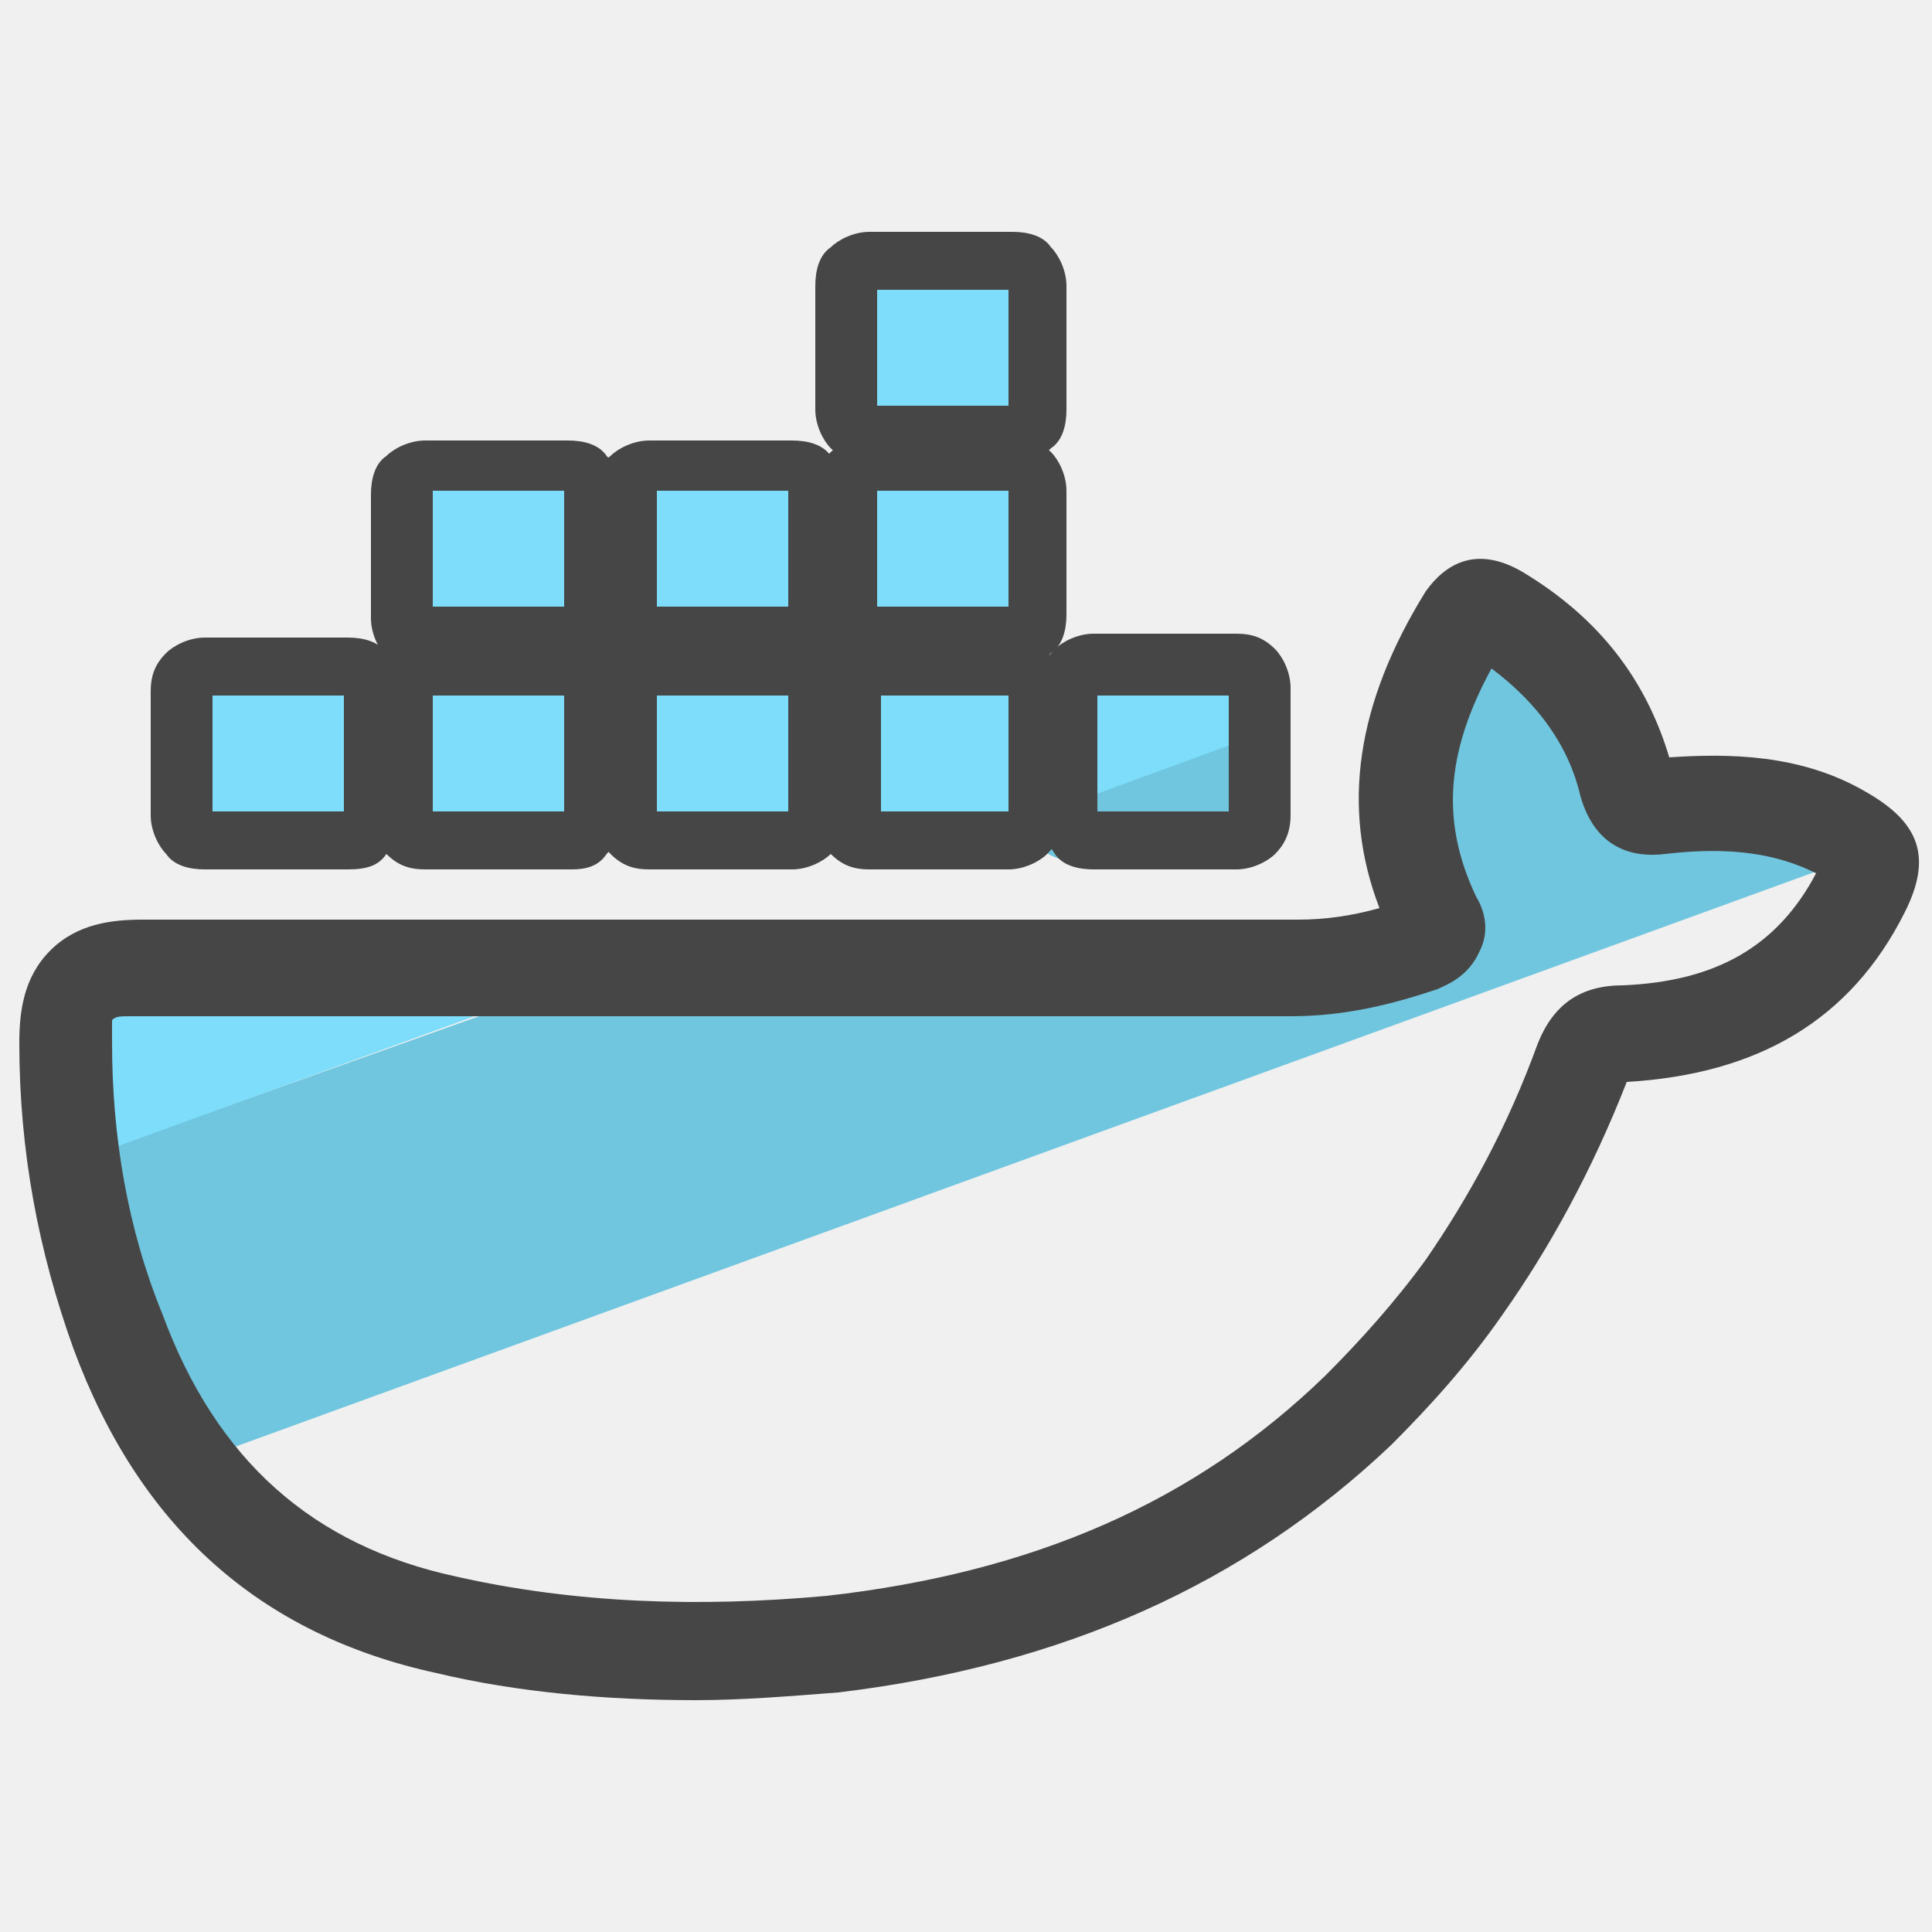
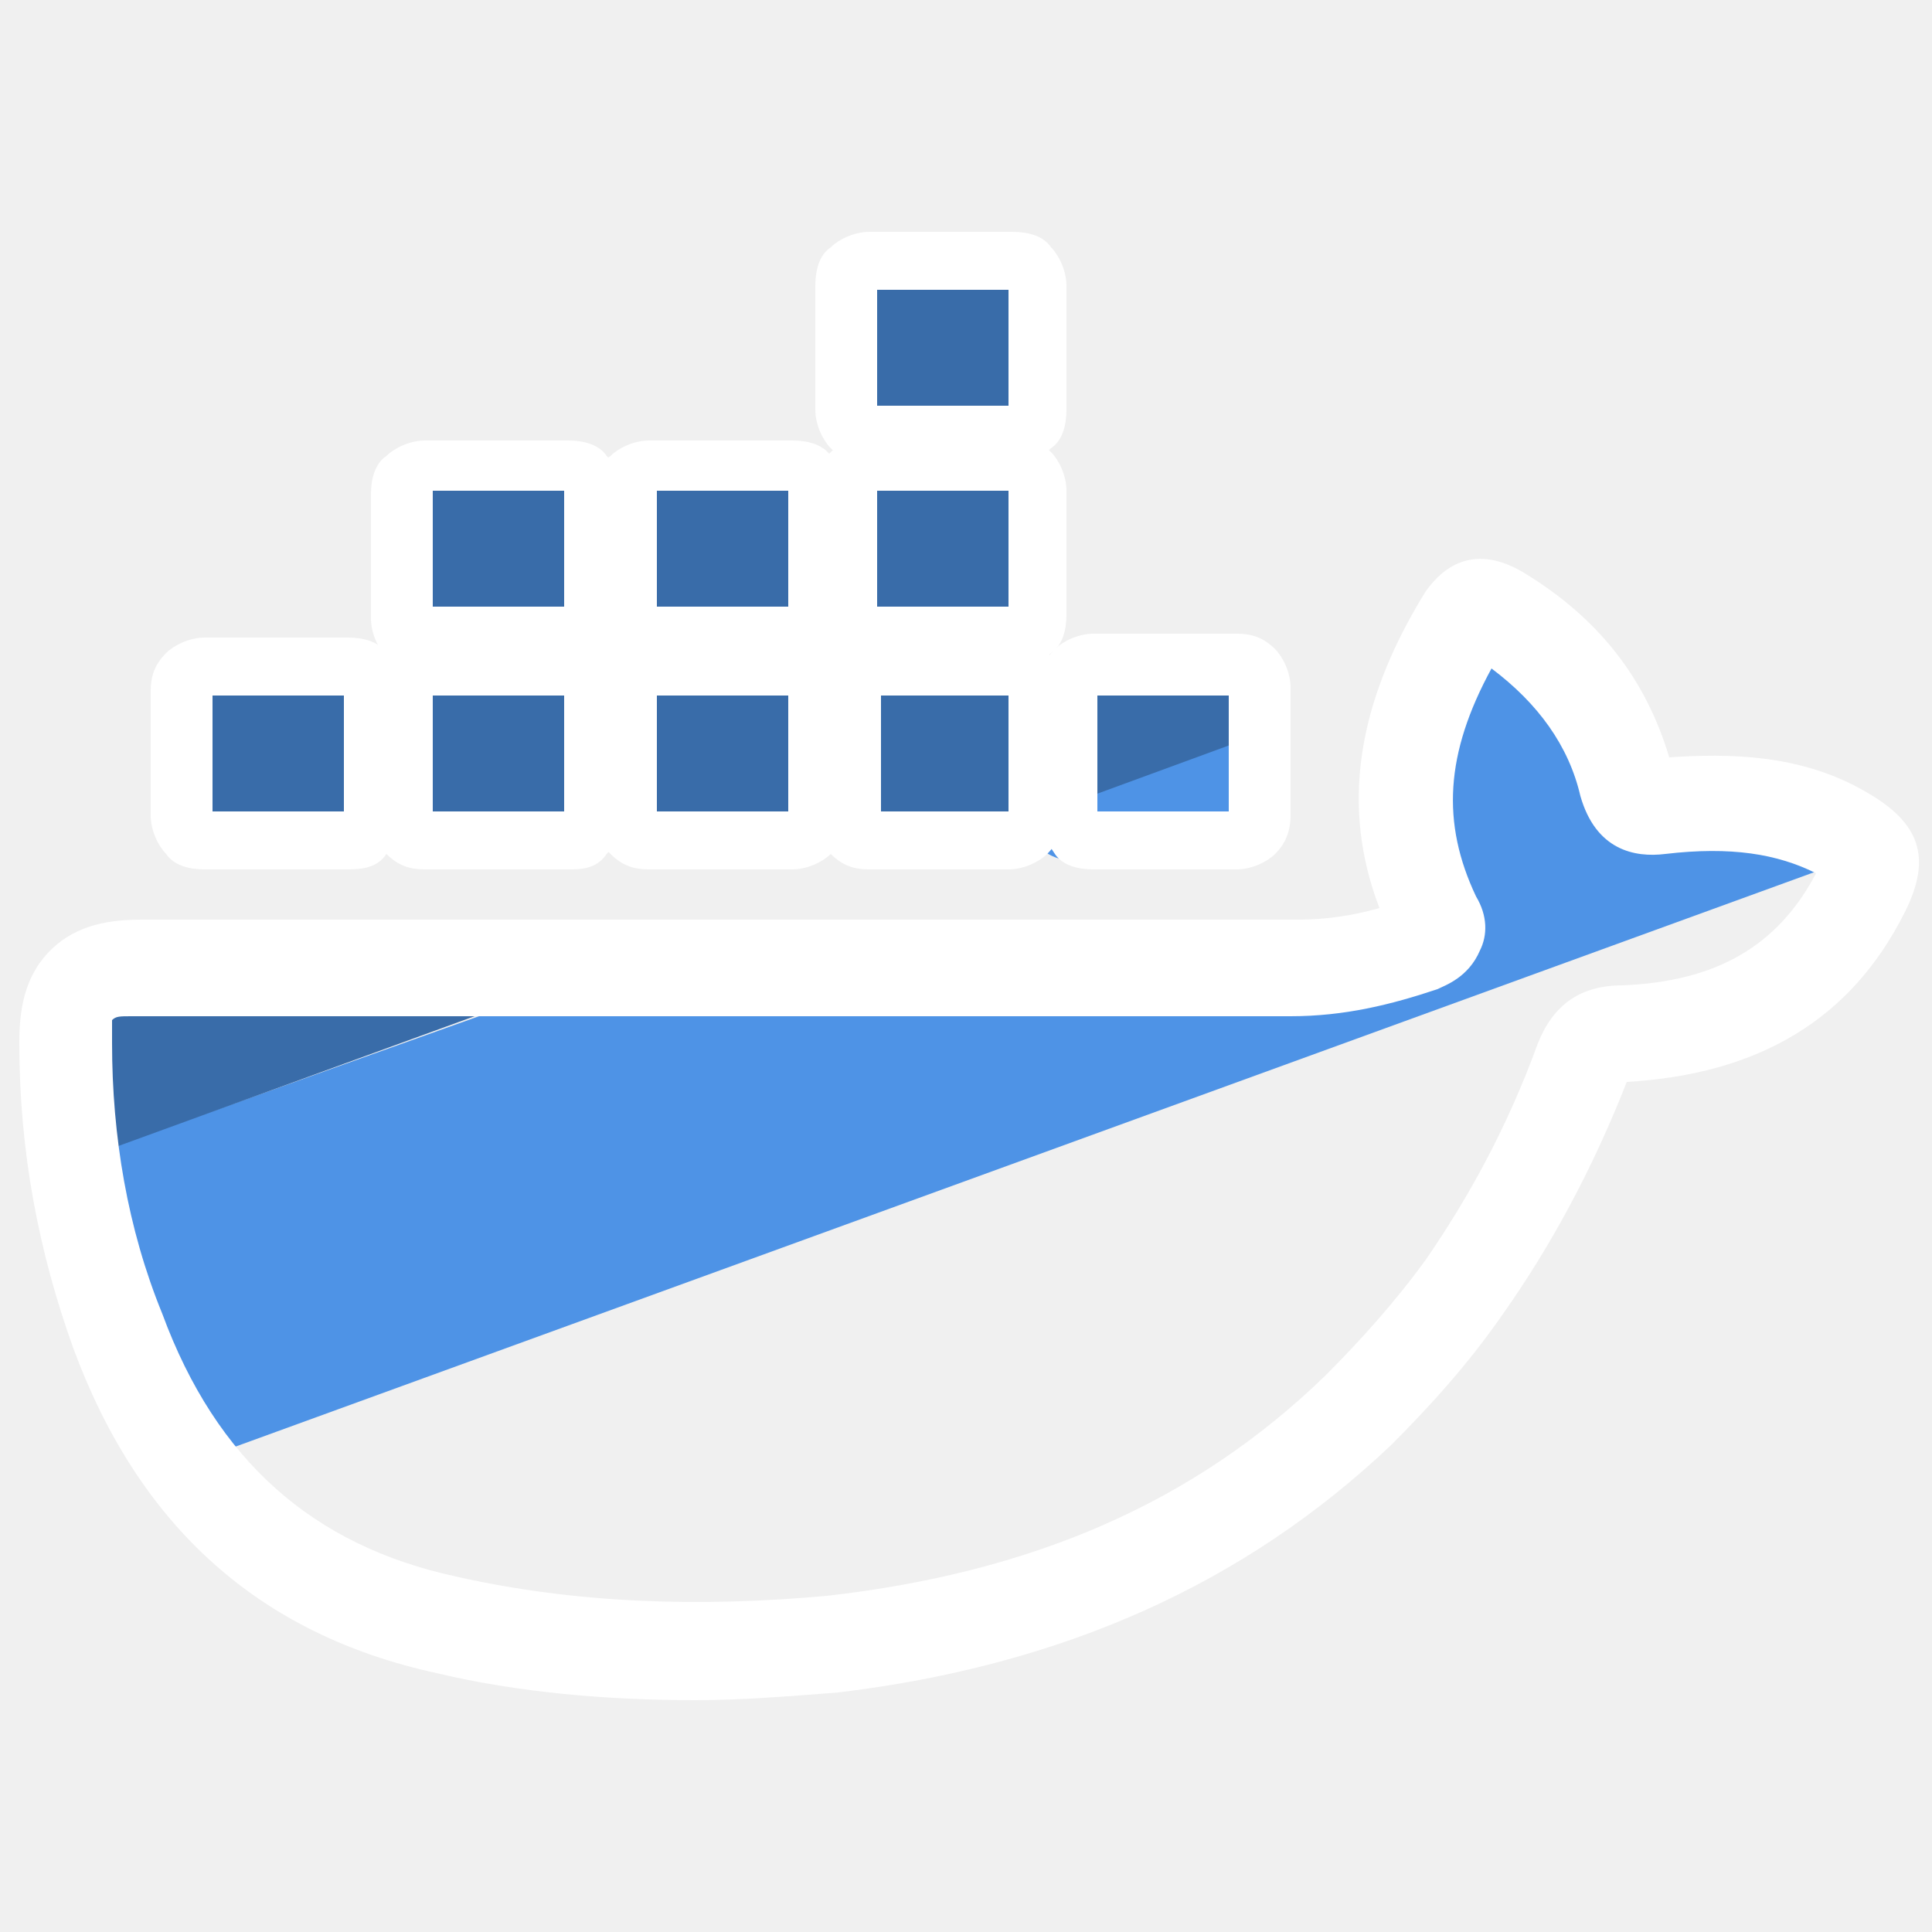
<svg xmlns="http://www.w3.org/2000/svg" id="Layer_1" x="0" y="0" version="1.1" viewBox="0 0 50 50" xml:space="preserve">
-   <style>.st0{fill:#70c6df}.st2{fill:#7dddfa}.st3{fill:#464646}</style>
+   <style>
+         .st0{fill:#4e93e6}.st2{fill:#396ca9}.st3{fill:#FFF}
+     </style>
  <path d="M47.7 22.3l.8-.3c-.1-.1-.2-.1-.3-.2-1.5-.8-3.1-.9-4.8-.7-.5.1-.7-.1-.8-.6-.4-1.8-1.5-3.1-3-4.2l-1.7.7c-1.2 2.2-1.6 4.5-.4 7 .2.4.1.5-.3.7-1.1.4-2.2.6-3.3.6H15.2L2.3 29.9c.2 1.6.6 3.2 1.1 4.7.4 1.2 1 2.2 1.7 3.2l42.6-15.5" class="st0" />
  <path fill="#4a4a4a" d="M38.4 16.2c-.2.3-.3.5-.5.8l1.7-.6c-.1-.1-.3-.2-.4-.3-.4-.2-.6-.3-.8.1z" />
  <path d="M4.1 25.2c-1.5 0-1.9.5-1.9 2 0 .9.1 1.8.2 2.7l12.9-4.7H4.1z" class="st2" />
  <path d="M18 44c-2.3 0-4.6-.2-6.7-.7-4.6-1-7.7-3.8-9.4-8.4C1 32.4.5 29.8.5 27c0-.8.1-1.7.8-2.4.7-.7 1.6-.8 2.4-.8h29.9c.7 0 1.4-.1 2.1-.3-1-2.6-.6-5.3 1.2-8.2.5-.7 1.3-1.2 2.5-.5 2 1.2 3.2 2.8 3.8 4.8 1.5-.1 3.4-.1 5.1.9 1.4.8 1.7 1.7 1 3.1-1.4 2.8-3.8 4.2-7.2 4.4-.9 2.3-2 4.3-3.2 6-.9 1.3-1.9 2.4-2.9 3.4-3.8 3.6-8.5 5.7-14.3 6.4-1.3.1-2.5.2-3.7.2zM2.9 26.4v.6c0 2.4.4 4.8 1.3 7 1.4 3.8 3.9 6 7.6 6.8 3.1.7 6.3.8 9.6.5 5.3-.6 9.5-2.4 12.9-5.7.9-.9 1.8-1.9 2.6-3C38 31 39 29.2 39.8 27c.4-1 1.1-1.5 2.2-1.5 2.4-.1 4-1 5-2.9-1-.5-2.2-.7-3.9-.5-.8.1-1.8-.1-2.2-1.5-.3-1.3-1.1-2.4-2.3-3.3-1.2 2.2-1.3 4-.4 5.9.3.5.3 1 .1 1.4-.3.7-.9.9-1.1 1-1.2.4-2.4.7-3.8.7h-30c-.3 0-.4 0-.5.1z" class="st3" />
  <path d="M22.1 6.8h4.6v4.6h-4.6zm0 4.9h4.6v4.6h-4.6zm0 5.1h4.6v4.6h-4.6zm-5.9 0h4.6v4.6h-4.6zm-5.6 0h4.6v4.6h-4.6zm-5.9.2h4.6v4.6H4.7zm5.9-5h4.6v4.6h-4.6zm5.6.2h4.6v4.6h-4.6zm11.9 5.2h4.3v4.3h-4.3z" class="st2" />
  <path d="M23.6 22.3H26c.4 0 .7-.1 1-.3.2.2.6.3 1 .3h3.4c.4 0 .7-.1.9-.3.2-.2.3-.4.3-.9V19l-9 3.3z" class="st0" />
  <path fill="none" d="M19.1 25.2H34c1.1 0 2.3-.2 3.3-.6.4-.1.5-.3.3-.7-1.2-2.5-.9-4.8.4-7l-22.7 8.3h3.8z" />
  <path d="M22.5 12c-.4 0-.7-.1-1-.4-.2-.2-.4-.6-.4-1V7.4c0-.4.1-.8.4-1 .2-.2.6-.4 1-.4h3.7c.4 0 .8.1 1 .4.2.2.4.6.4 1v3.2c0 .4-.1.8-.4 1-.2.2-.6.4-1 .4h-3.7zm3-1.5h.6v-3h-3.4v3h2.8zm-8.7 6.8c-.4 0-.7-.1-1-.3-.2-.2-.4-.6-.4-1v-3.2c0-.4.1-.8.4-1 .2-.2.6-.4 1-.4h3.7c.4 0 .8.1 1 .4.2.2.4.6.4 1V16c0 .4-.1.8-.4 1-.2.2-.6.4-1 .4h-2.4c-.4-.2-.8-.2-1.3-.1 0-.1 0 0 0 0zm3-1.6h.6v-3H17v3h2.8z" class="st3" />
  <path d="M22.5 17.3c-.2 0-.6 0-1-.4-.3-.2-.4-.6-.4-1v-3.2c0-.4.1-.7.4-1 .2-.2.6-.3 1-.4h3.7c.4 0 .7.1 1 .4.2.2.4.6.4 1v3.2c0 .4-.1.8-.4 1-.2.2-.6.4-1 .4h-2.4c-.4-.1-.8-.1-1.3 0 .1 0 .1 0 0 0zm3-1.6h.6v-3h-3.4v3h2.8zM9 22.5H5.3c-.4 0-.8-.1-1-.4-.2-.2-.4-.6-.4-1v-3.2c0-.4.1-.7.4-1 .2-.2.6-.4 1-.4H9c.4 0 .8.1 1 .4.2.2.4.6.4 1v3.2c0 .4-.1.8-.4 1-.2.3-.5.4-1 .4zM8.3 21h.6v-3H5.5v3h2.8z" class="st3" />
  <path d="M16.8 22.5c-.4 0-.7-.1-1-.4-.2-.2-.4-.6-.4-1v-3.2c0-.4.1-.8.4-1 .2-.2.6-.4 1-.4h3.7c.4 0 .8.1 1 .4.2.2.4.6.4 1v3.2c0 .4-.1.7-.4 1-.2.2-.6.4-1 .4h-3.7zm3-1.5h.6v-3H17v3h2.8z" class="st3" />
  <path d="M22.5 22.5c-.4 0-.7-.1-1-.4-.2-.2-.4-.6-.4-1v-3.2c0-.4.1-.8.4-1s.6-.4 1-.4H26c.2 0 .7 0 1.1.4.3.2.4.6.4 1v3.2c0 .4-.1.7-.4 1-.2.2-.6.4-1 .4h-3.6zm1.6-1.5h2v-3h-3.3v3h1.3z" class="st3" />
  <path d="M28.3 22.5c-.4 0-.8-.1-1-.4s-.4-.6-.4-1v-3.3c0-.4.1-.7.4-1 .2-.2.6-.4 1-.4H32c.4 0 .7.1 1 .4.2.2.4.6.4 1v3.3c0 .5-.2.8-.4 1-.2.2-.6.4-1 .4h-3.7zm.5-1.5h3v-3h-3.4v3h.4zM11 17.3c-.4 0-.7-.1-1-.3-.2-.2-.4-.6-.4-1v-3.2c0-.4.1-.8.4-1 .2-.2.6-.4 1-.4h3.7c.4 0 .8.1 1 .4.2.2.4.6.4 1V16c0 .4-.1.8-.4 1-.2.2-.6.3-1 .4h-2.4c-.4-.2-.8-.2-1.3-.1.1-.1 0 0 0 0zm3-1.6h.6v-3h-3.4v3H14z" class="st3" />
  <path d="M14.8 22.5H11c-.4 0-.7-.1-1-.4-.2-.2-.4-.6-.4-1v-3.3c0-.4.1-.7.4-1s.6-.3 1-.4h3.7c.4 0 .8.1 1 .4.2.2.4.6.4 1v3.3c0 .4-.1.7-.4 1-.2.3-.5.4-.9.4zM12.4 21h2.2v-3h-3.4v3h1.2zm.6-3.7z" class="st3" />
</svg>
